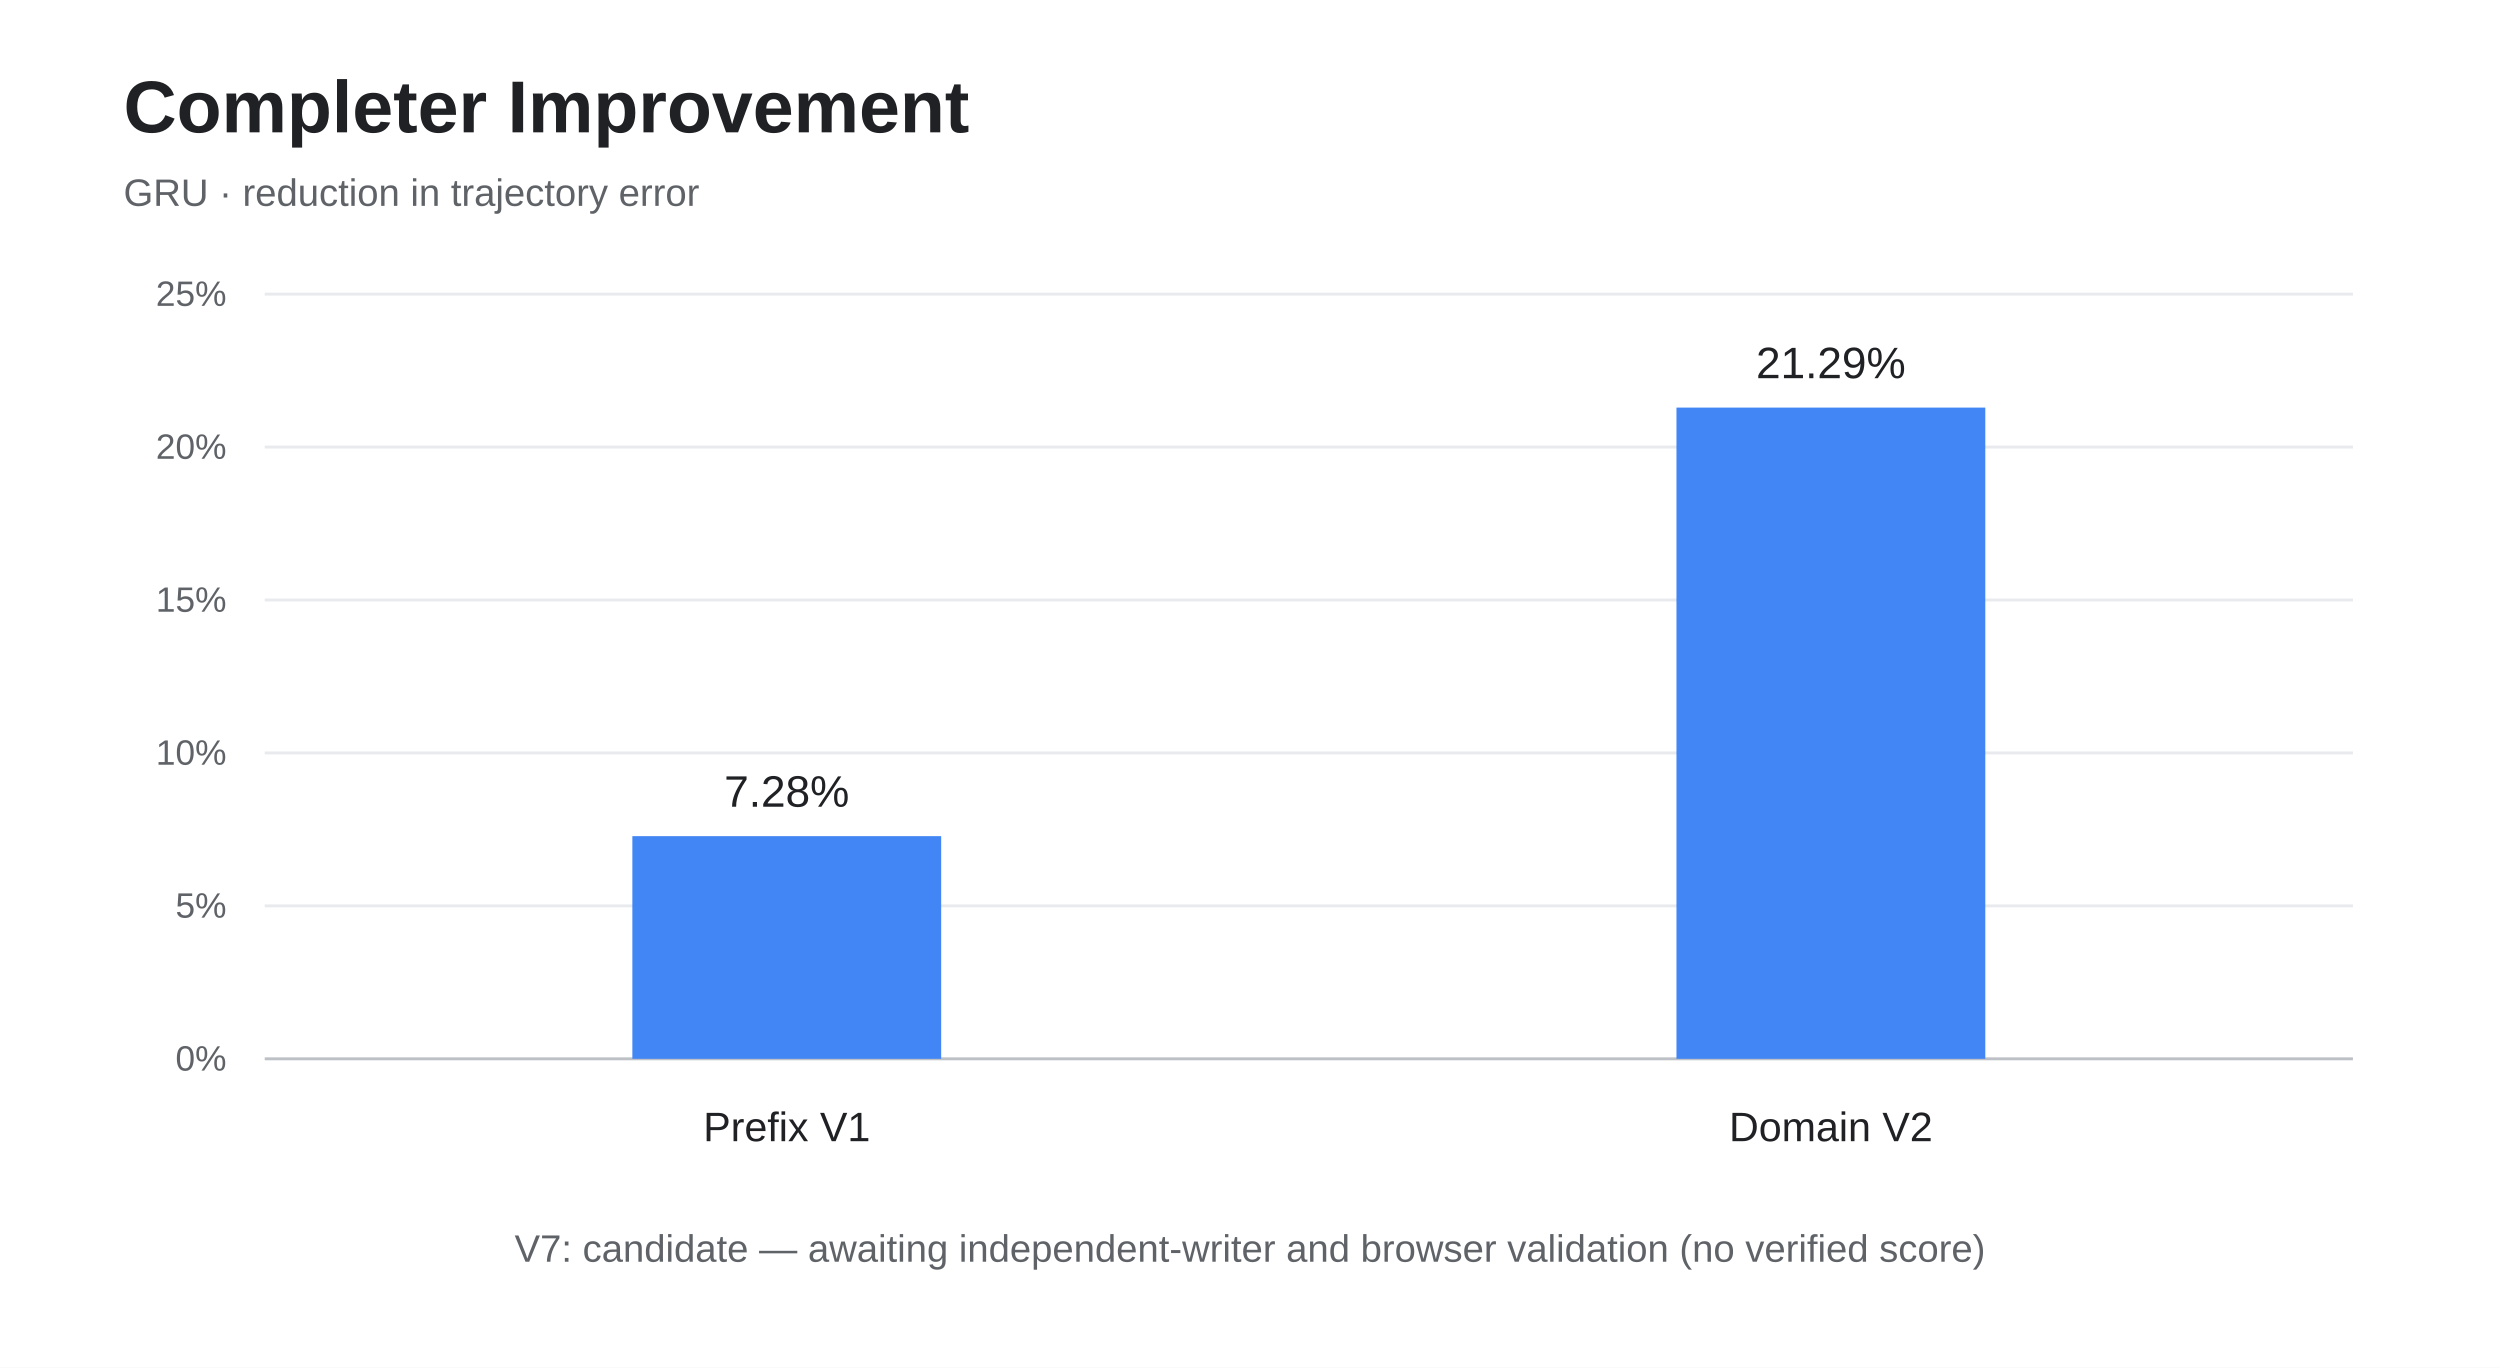
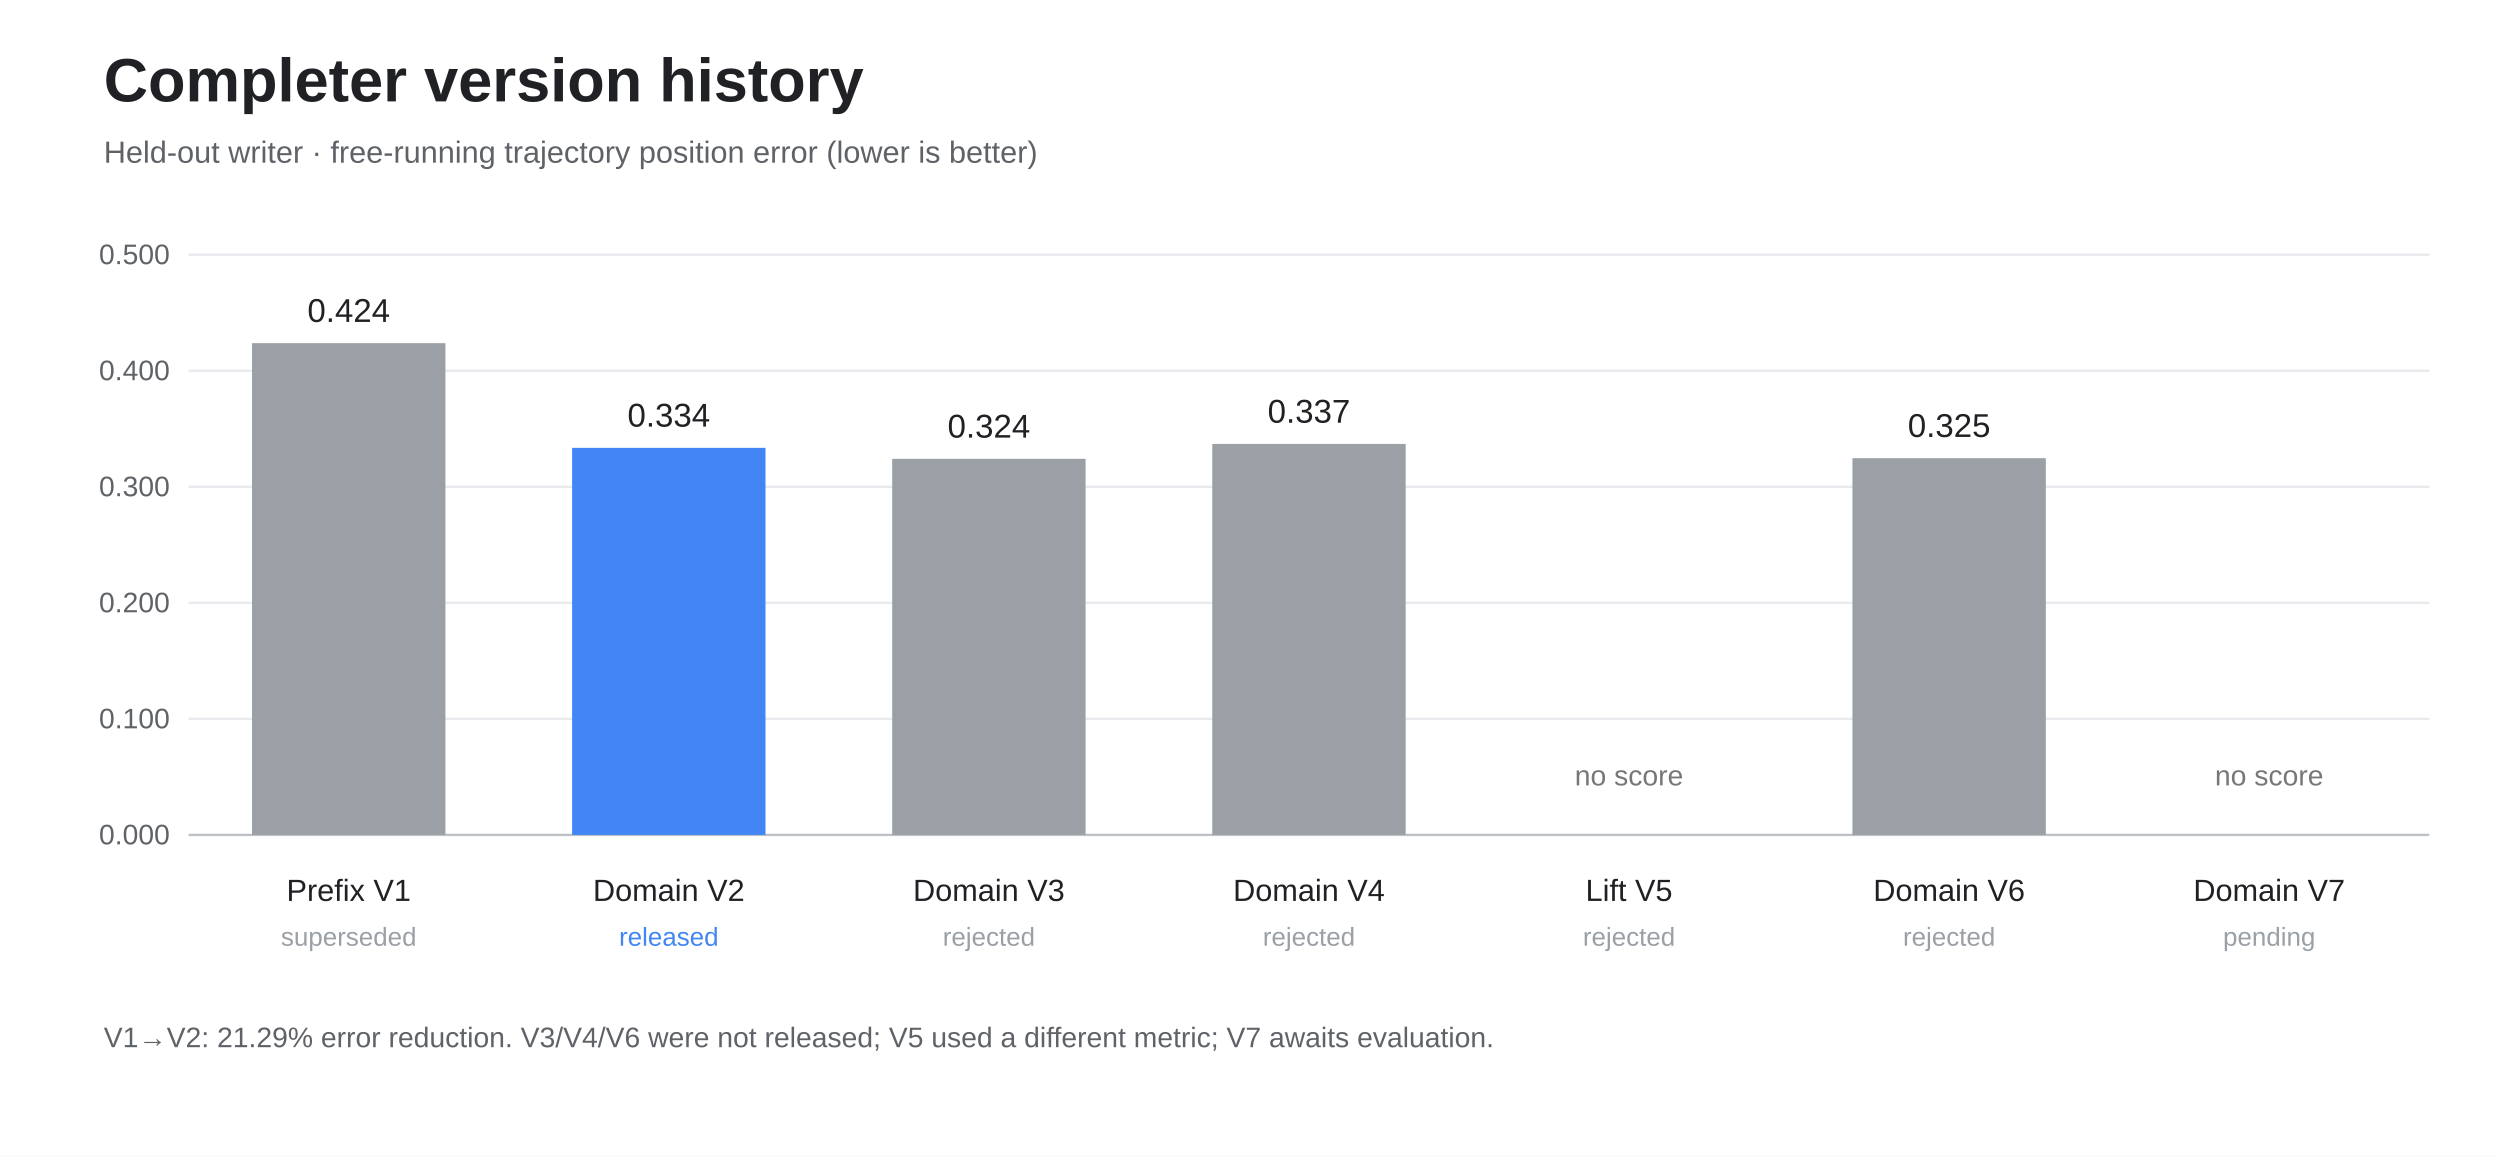
- <svg xmlns="http://www.w3.org/2000/svg" width="850" height="465" viewBox="0 0 850 465" role="img" aria-label="Completer Improvement">
-   <rect width="850" height="465" fill="#fff" />
+ <svg xmlns="http://www.w3.org/2000/svg" width="1060" height="490" viewBox="0 0 1060 490" role="img" aria-label="Completer version history">
+   <rect width="1060" height="490" fill="#fff" />
  <g font-family="Arial,Helvetica,sans-serif">
-     <text x="42" y="45" font-size="25" font-weight="600" fill="#202124">Completer Improvement</text>
-     <text x="42" y="70" font-size="13" fill="#5f6368">GRU · reduction in trajectory error</text>
-     <line x1="90" y1="360" x2="800" y2="360" stroke="#bdc1c6" />
-     <text x="77" y="364" font-size="12" fill="#5f6368" text-anchor="end">0%</text>
-     <line x1="90" y1="308" x2="800" y2="308" stroke="#e8eaed" />
-     <text x="77" y="312" font-size="12" fill="#5f6368" text-anchor="end">5%</text>
-     <line x1="90" y1="256" x2="800" y2="256" stroke="#e8eaed" />
-     <text x="77" y="260" font-size="12" fill="#5f6368" text-anchor="end">10%</text>
-     <line x1="90" y1="204" x2="800" y2="204" stroke="#e8eaed" />
-     <text x="77" y="208" font-size="12" fill="#5f6368" text-anchor="end">15%</text>
-     <line x1="90" y1="152" x2="800" y2="152" stroke="#e8eaed" />
-     <text x="77" y="156" font-size="12" fill="#5f6368" text-anchor="end">20%</text>
-     <line x1="90" y1="100" x2="800" y2="100" stroke="#e8eaed" />
-     <text x="77" y="104" font-size="12" fill="#5f6368" text-anchor="end">25%</text>
-     <rect x="215.00" y="284.29" width="105" height="75.71" fill="#4285f4" />
-     <text x="267.5" y="274.288" font-size="15" fill="#202124" text-anchor="middle">7.28%</text>
-     <text x="267.5" y="388" font-size="14" fill="#202124" text-anchor="middle">Prefix V1</text>
-     <rect x="570.00" y="138.58" width="105" height="221.42" fill="#4285f4" />
-     <text x="622.5" y="128.584" font-size="15" fill="#202124" text-anchor="middle">21.29%</text>
-     <text x="622.5" y="388" font-size="14" fill="#202124" text-anchor="middle">Domain V2</text>
-     <text x="425" y="429" font-size="13" fill="#5f6368" text-anchor="middle">V7: candidate — awaiting independent-writer and browser validation (no verified score)</text>
+     <text x="44" y="43" font-size="26" font-weight="600" fill="#202124">Completer version history</text>
+     <text x="44" y="69" font-size="13" fill="#5f6368">Held-out writer · free-running trajectory position error (lower is better)</text>
+     <line x1="80" y1="354.00" x2="1030" y2="354.00" stroke="#bdc1c6" />
+     <text x="72" y="358.00" text-anchor="end" font-size="12" fill="#5f6368">0.000</text>
+     <line x1="80" y1="304.80" x2="1030" y2="304.80" stroke="#e8eaed" />
+     <text x="72" y="308.80" text-anchor="end" font-size="12" fill="#5f6368">0.100</text>
+     <line x1="80" y1="255.60" x2="1030" y2="255.60" stroke="#e8eaed" />
+     <text x="72" y="259.60" text-anchor="end" font-size="12" fill="#5f6368">0.200</text>
+     <line x1="80" y1="206.40" x2="1030" y2="206.40" stroke="#e8eaed" />
+     <text x="72" y="210.40" text-anchor="end" font-size="12" fill="#5f6368">0.300</text>
+     <line x1="80" y1="157.20" x2="1030" y2="157.20" stroke="#e8eaed" />
+     <text x="72" y="161.20" text-anchor="end" font-size="12" fill="#5f6368">0.400</text>
+     <line x1="80" y1="108.00" x2="1030" y2="108.00" stroke="#e8eaed" />
+     <text x="72" y="112.00" text-anchor="end" font-size="12" fill="#5f6368">0.500</text>
+     <rect x="106.86" y="145.50" width="82.00" height="208.50" fill="#9aa0a6" />
+     <text x="147.86" y="136.50" font-size="14" fill="#202124" text-anchor="middle">0.424</text>
+     <text x="147.86" y="382" font-size="13" fill="#202124" text-anchor="middle">Prefix V1</text>
+     <text x="147.86" y="401" font-size="11" fill="#9aa0a6" text-anchor="middle">superseded</text>
+     <rect x="242.57" y="189.89" width="82.00" height="164.11" fill="#4285f4" />
+     <text x="283.57" y="180.89" font-size="14" fill="#202124" text-anchor="middle">0.334</text>
+     <text x="283.57" y="382" font-size="13" fill="#202124" text-anchor="middle">Domain V2</text>
+     <text x="283.57" y="401" font-size="11" fill="#4285f4" text-anchor="middle">released</text>
+     <rect x="378.29" y="194.55" width="82.00" height="159.45" fill="#9aa0a6" />
+     <text x="419.29" y="185.55" font-size="14" fill="#202124" text-anchor="middle">0.324</text>
+     <text x="419.29" y="382" font-size="13" fill="#202124" text-anchor="middle">Domain V3</text>
+     <text x="419.29" y="401" font-size="11" fill="#9aa0a6" text-anchor="middle">rejected</text>
+     <rect x="514.00" y="188.23" width="82.00" height="165.77" fill="#9aa0a6" />
+     <text x="555.00" y="179.23" font-size="14" fill="#202124" text-anchor="middle">0.337</text>
+     <text x="555.00" y="382" font-size="13" fill="#202124" text-anchor="middle">Domain V4</text>
+     <text x="555.00" y="401" font-size="11" fill="#9aa0a6" text-anchor="middle">rejected</text>
+     <text x="690.71" y="333" font-size="12" fill="#777" text-anchor="middle">no score</text>
+     <text x="690.71" y="382" font-size="13" fill="#202124" text-anchor="middle">Lift V5</text>
+     <text x="690.71" y="401" font-size="11" fill="#9aa0a6" text-anchor="middle">rejected</text>
+     <rect x="785.43" y="194.27" width="82.00" height="159.73" fill="#9aa0a6" />
+     <text x="826.43" y="185.27" font-size="14" fill="#202124" text-anchor="middle">0.325</text>
+     <text x="826.43" y="382" font-size="13" fill="#202124" text-anchor="middle">Domain V6</text>
+     <text x="826.43" y="401" font-size="11" fill="#9aa0a6" text-anchor="middle">rejected</text>
+     <text x="962.14" y="333" font-size="12" fill="#777" text-anchor="middle">no score</text>
+     <text x="962.14" y="382" font-size="13" fill="#202124" text-anchor="middle">Domain V7</text>
+     <text x="962.14" y="401" font-size="11" fill="#9aa0a6" text-anchor="middle">pending</text>
+     <text x="44" y="444" font-size="12" fill="#5f6368">V1→V2: 21.29% error reduction. V3/V4/V6 were not released; V5 used a different metric; V7 awaits evaluation.</text>
  </g>
</svg>
